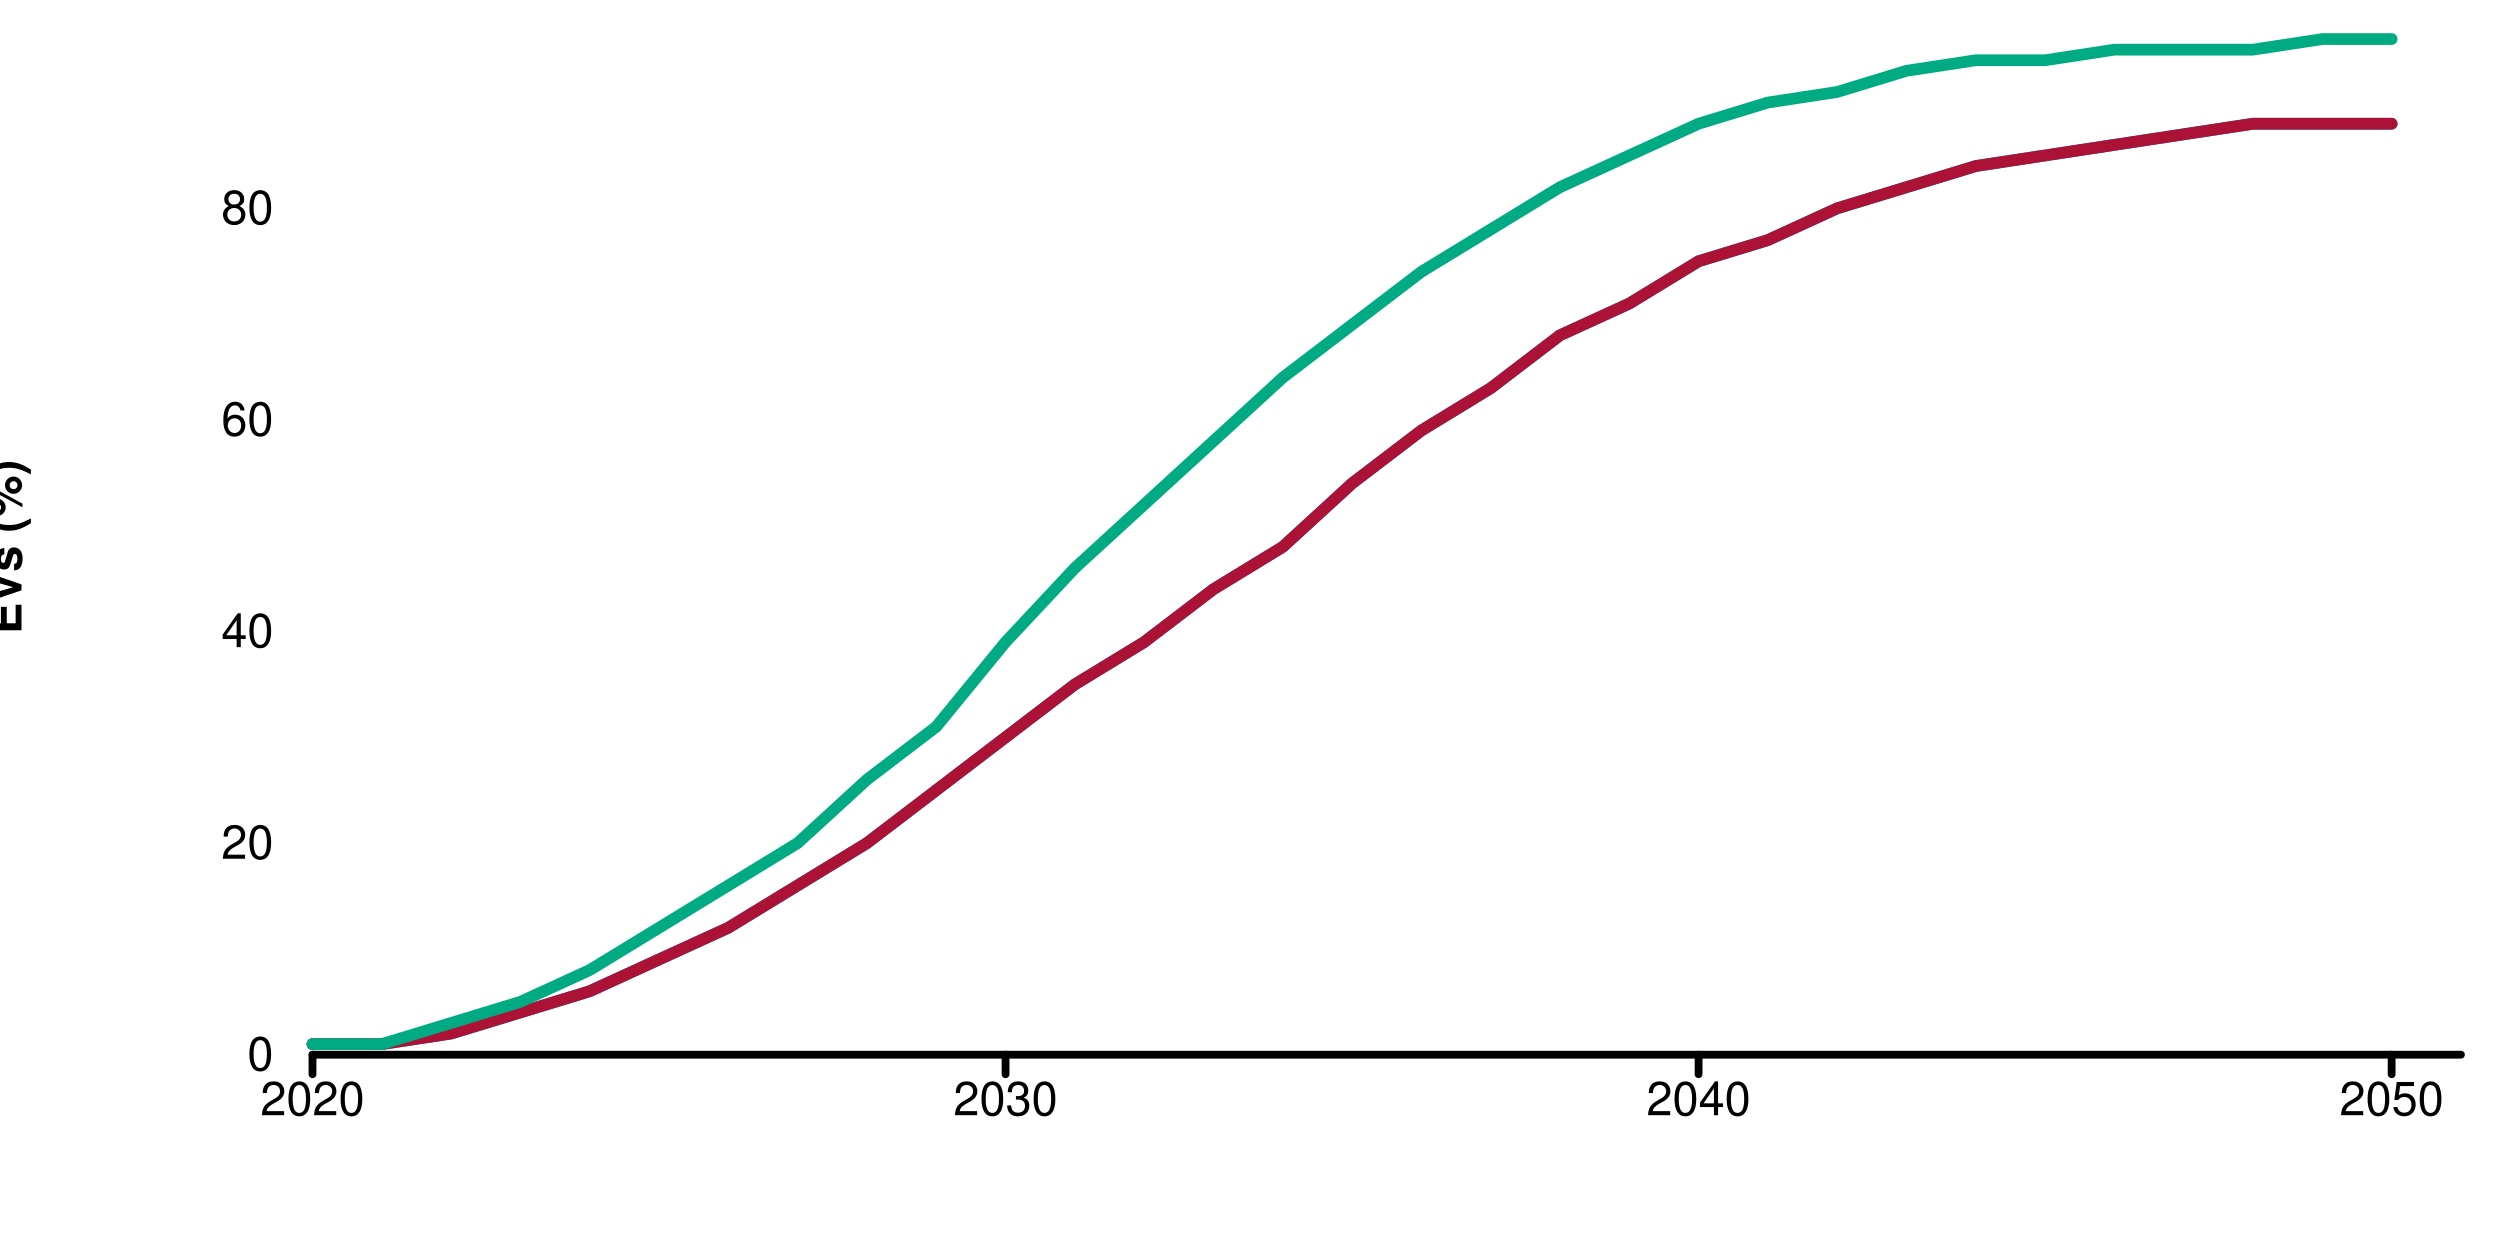
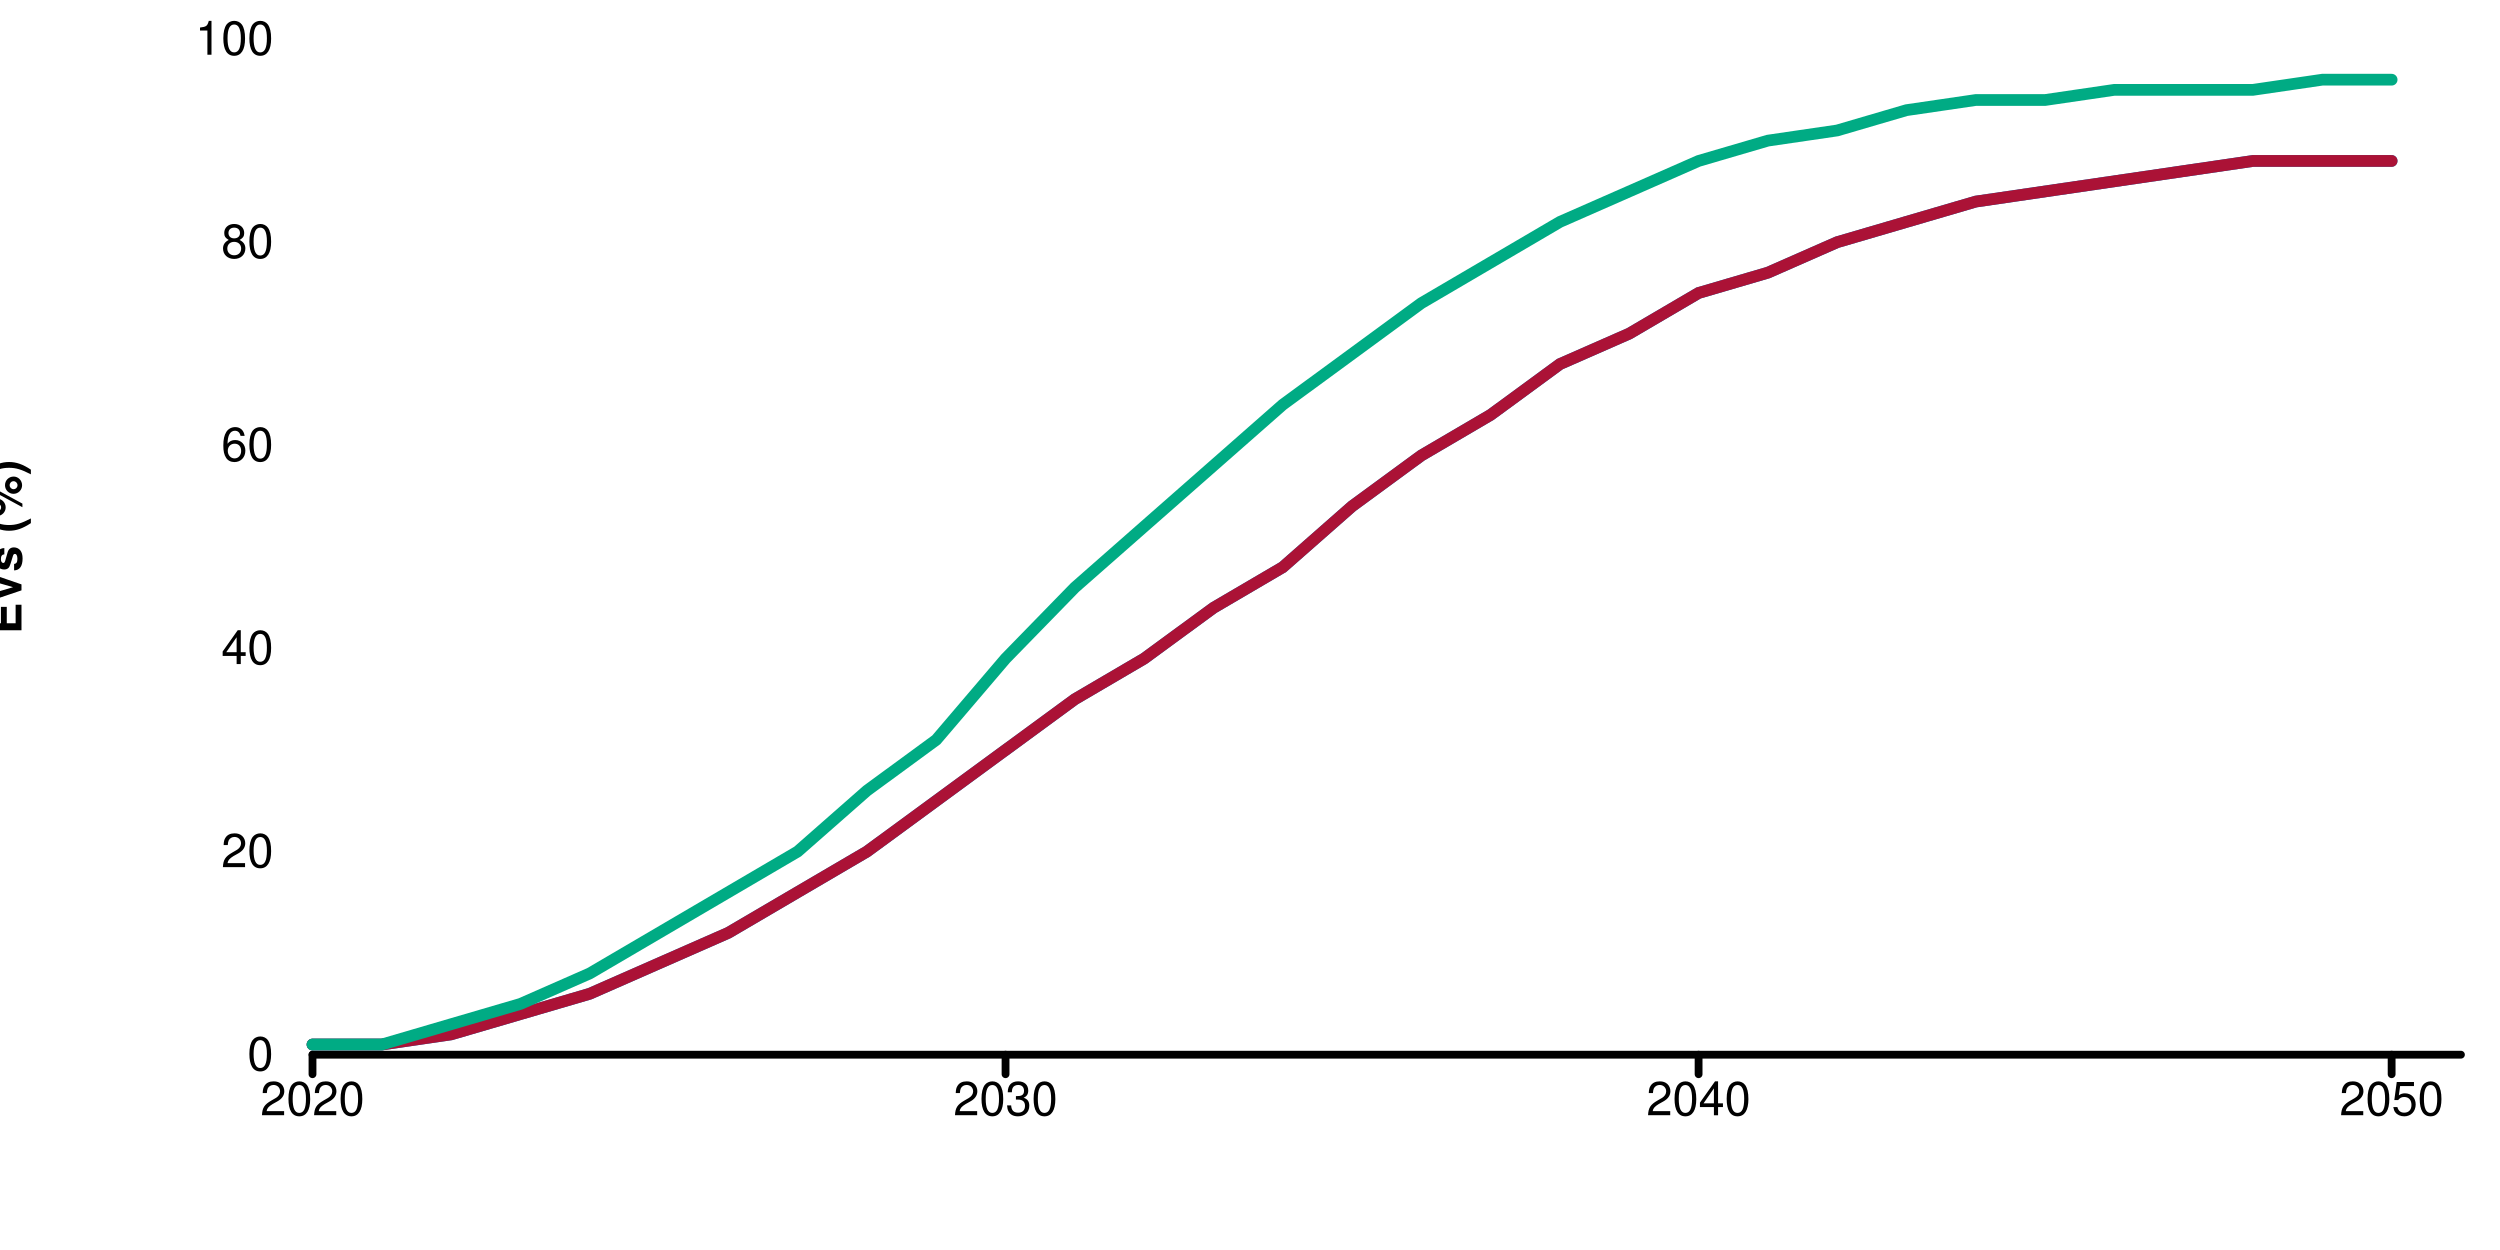
<svg xmlns="http://www.w3.org/2000/svg" width="640" height="320" viewBox="0 0 640 320" style="overflow:display" preserveAspectRatio="xMinYMin meet" overflow="visible">
  <defs>
    <style>
	.data-series path.line { fill-opacity: 0; }
	.data-series path.line.dotted { stroke-dasharray: 12 20 }
	.data-series circle { display: none; }
	.data-series:hover path.line, .data-series.on path.line { stroke-width: 5; }
	.data-series:hover circle, .data-series.on circle { display: inline; }
	.data-series circle:hover, .data-series circle.on { r: 6px!important; fill: black; }
	.grid { font-family: "Helvetica Neue",Helvetica,Arial,"Lucida Grande",sans-serif; }
	.grid line { stroke: rgb(0,0,0); stroke-width: 2; stroke-linecap: round; }
	.grid.grid-x text { text-anchor: middle; dominant-baseline: hanging; transform: translateY(10px); }
	.grid.grid-y text { text-anchor: end; dominant-baseline: middle; transform: translateX(-10px); }
	</style>
  </defs>
  <g class="grid grid-y">
    <line x1="80" y1="270" x2="630" y2="270" data-left="80" />
    <text x="80" y="270" text-anchor="end">0</text>
-     <text x="80" y="215.833" text-anchor="end">20</text>
-     <text x="80" y="161.667" text-anchor="end">40</text>
-     <text x="80" y="107.5" text-anchor="end">60</text>
-     <text x="80" y="53.333" text-anchor="end">80</text>
+     <text x="80" y="218" text-anchor="end">20</text>
+     <text x="80" y="166" text-anchor="end">40</text>
+     <text x="80" y="114" text-anchor="end">60</text>
+     <text x="80" y="62" text-anchor="end">80</text>
+     <text x="80" y="10" text-anchor="end">100</text>
    <text style="text-anchor:middle;dominant-baseline:hanging;font-weight:bold;transform: translateY(140px) rotate(-90deg);">EVs (%)</text>
  </g>
  <g class="grid grid-x">
    <line class="tick" x1="80" y1="270" x2="80" y2="275" />
    <text x="80" y="270" text-anchor="middle">2020</text>
    <line class="tick" x1="257.419" y1="270" x2="257.419" y2="275" />
    <text x="257.419" y="270" text-anchor="middle">2030</text>
    <line class="tick" x1="434.839" y1="270" x2="434.839" y2="275" />
    <text x="434.839" y="270" text-anchor="middle">2040</text>
    <line class="tick" x1="612.258" y1="270" x2="612.258" y2="275" />
    <text x="612.258" y="270" text-anchor="middle">2050</text>
    <text style="text-anchor:middle;dominant-baseline:hanging;font-weight:bold;transform: translateY(140px) rotate(-90deg);" />
  </g>
  <g data-scenario="high-hydrogen" class="data-series">
-     <path d="M 80.00,267.29L 97.74,267.29L 115.48,264.58L 133.23,259.17L 150.97,253.75L 168.71,245.62L 186.45,237.50L 204.19,226.67L 221.94,215.83L 239.68,202.29L 257.42,188.75L 275.16,175.21L 292.90,164.38L 310.65,150.83L 328.39,140.00L 346.13,123.75L 363.87,110.21L 381.61,99.38L 399.35,85.83L 417.10,77.71L 434.84,66.88L 452.58,61.46L 470.32,53.33L 488.06,47.92L 505.81,42.50L 523.55,39.79L 541.29,37.08L 559.03,34.38L 576.77,31.67L 594.52,31.67L 612.26,31.67" id="High hydrogen" class="line" stroke="#0085CA" stroke-width="3" stroke-linecap="round" />
-     <circle cx="80.00" cy="267.29" data-y="1" data-x="2020" r="4" fill="#0085CA" />
-     <circle cx="97.74" cy="267.29" data-y="1" data-x="2021" r="4" fill="#0085CA" />
-     <circle cx="115.48" cy="264.58" data-y="2" data-x="2022" r="4" fill="#0085CA" />
-     <circle cx="133.23" cy="259.17" data-y="4" data-x="2023" r="4" fill="#0085CA" />
-     <circle cx="150.97" cy="253.75" data-y="6" data-x="2024" r="4" fill="#0085CA" />
-     <circle cx="168.71" cy="245.62" data-y="9" data-x="2025" r="4" fill="#0085CA" />
-     <circle cx="186.45" cy="237.50" data-y="12" data-x="2026" r="4" fill="#0085CA" />
-     <circle cx="204.19" cy="226.67" data-y="16" data-x="2027" r="4" fill="#0085CA" />
-     <circle cx="221.94" cy="215.83" data-y="20" data-x="2028" r="4" fill="#0085CA" />
-     <circle cx="239.68" cy="202.29" data-y="25" data-x="2029" r="4" fill="#0085CA" />
-     <circle cx="257.42" cy="188.75" data-y="30" data-x="2030" r="4" fill="#0085CA" />
-     <circle cx="275.16" cy="175.21" data-y="35" data-x="2031" r="4" fill="#0085CA" />
-     <circle cx="292.90" cy="164.38" data-y="39" data-x="2032" r="4" fill="#0085CA" />
-     <circle cx="310.65" cy="150.83" data-y="44" data-x="2033" r="4" fill="#0085CA" />
-     <circle cx="328.39" cy="140.00" data-y="48" data-x="2034" r="4" fill="#0085CA" />
-     <circle cx="346.13" cy="123.75" data-y="54" data-x="2035" r="4" fill="#0085CA" />
-     <circle cx="363.87" cy="110.21" data-y="59" data-x="2036" r="4" fill="#0085CA" />
-     <circle cx="381.61" cy="99.38" data-y="63" data-x="2037" r="4" fill="#0085CA" />
-     <circle cx="399.35" cy="85.83" data-y="68" data-x="2038" r="4" fill="#0085CA" />
-     <circle cx="417.10" cy="77.71" data-y="71" data-x="2039" r="4" fill="#0085CA" />
-     <circle cx="434.84" cy="66.88" data-y="75" data-x="2040" r="4" fill="#0085CA" />
-     <circle cx="452.58" cy="61.46" data-y="77" data-x="2041" r="4" fill="#0085CA" />
-     <circle cx="470.32" cy="53.33" data-y="80" data-x="2042" r="4" fill="#0085CA" />
-     <circle cx="488.06" cy="47.92" data-y="82" data-x="2043" r="4" fill="#0085CA" />
-     <circle cx="505.81" cy="42.50" data-y="84" data-x="2044" r="4" fill="#0085CA" />
-     <circle cx="523.55" cy="39.79" data-y="85" data-x="2045" r="4" fill="#0085CA" />
-     <circle cx="541.29" cy="37.08" data-y="86" data-x="2046" r="4" fill="#0085CA" />
-     <circle cx="559.03" cy="34.38" data-y="87" data-x="2047" r="4" fill="#0085CA" />
-     <circle cx="576.77" cy="31.67" data-y="88" data-x="2048" r="4" fill="#0085CA" />
-     <circle cx="594.52" cy="31.67" data-y="88" data-x="2049" r="4" fill="#0085CA" />
-     <circle cx="612.26" cy="31.67" data-y="88" data-x="2050" r="4" fill="#0085CA" />
+     <path d="M 80.00,267.40L 97.74,267.40L 115.48,264.80L 133.23,259.60L 150.97,254.40L 168.71,246.60L 186.45,238.80L 204.19,228.40L 221.94,218.00L 239.68,205.00L 257.42,192.00L 275.16,179.00L 292.90,168.60L 310.65,155.60L 328.39,145.20L 346.13,129.60L 363.87,116.60L 381.61,106.20L 399.35,93.20L 417.10,85.40L 434.84,75.00L 452.58,69.80L 470.32,62.00L 488.06,56.80L 505.81,51.60L 523.55,49.00L 541.29,46.40L 559.03,43.80L 576.77,41.20L 594.52,41.20L 612.26,41.20" id="High hydrogen" class="line" stroke="#0085CA" stroke-width="3" stroke-linecap="round" />
+     <circle cx="80.00" cy="267.40" data-y="1" data-x="2020" r="4" fill="#0085CA" />
+     <circle cx="97.74" cy="267.40" data-y="1" data-x="2021" r="4" fill="#0085CA" />
+     <circle cx="115.48" cy="264.80" data-y="2" data-x="2022" r="4" fill="#0085CA" />
+     <circle cx="133.23" cy="259.60" data-y="4" data-x="2023" r="4" fill="#0085CA" />
+     <circle cx="150.97" cy="254.40" data-y="6" data-x="2024" r="4" fill="#0085CA" />
+     <circle cx="168.71" cy="246.60" data-y="9" data-x="2025" r="4" fill="#0085CA" />
+     <circle cx="186.45" cy="238.80" data-y="12" data-x="2026" r="4" fill="#0085CA" />
+     <circle cx="204.19" cy="228.40" data-y="16" data-x="2027" r="4" fill="#0085CA" />
+     <circle cx="221.94" cy="218.00" data-y="20" data-x="2028" r="4" fill="#0085CA" />
+     <circle cx="239.68" cy="205.00" data-y="25" data-x="2029" r="4" fill="#0085CA" />
+     <circle cx="257.42" cy="192.00" data-y="30" data-x="2030" r="4" fill="#0085CA" />
+     <circle cx="275.16" cy="179.00" data-y="35" data-x="2031" r="4" fill="#0085CA" />
+     <circle cx="292.90" cy="168.60" data-y="39" data-x="2032" r="4" fill="#0085CA" />
+     <circle cx="310.65" cy="155.60" data-y="44" data-x="2033" r="4" fill="#0085CA" />
+     <circle cx="328.39" cy="145.20" data-y="48" data-x="2034" r="4" fill="#0085CA" />
+     <circle cx="346.13" cy="129.60" data-y="54" data-x="2035" r="4" fill="#0085CA" />
+     <circle cx="363.87" cy="116.60" data-y="59" data-x="2036" r="4" fill="#0085CA" />
+     <circle cx="381.61" cy="106.20" data-y="63" data-x="2037" r="4" fill="#0085CA" />
+     <circle cx="399.35" cy="93.20" data-y="68" data-x="2038" r="4" fill="#0085CA" />
+     <circle cx="417.10" cy="85.40" data-y="71" data-x="2039" r="4" fill="#0085CA" />
+     <circle cx="434.84" cy="75.00" data-y="75" data-x="2040" r="4" fill="#0085CA" />
+     <circle cx="452.58" cy="69.80" data-y="77" data-x="2041" r="4" fill="#0085CA" />
+     <circle cx="470.32" cy="62.00" data-y="80" data-x="2042" r="4" fill="#0085CA" />
+     <circle cx="488.06" cy="56.80" data-y="82" data-x="2043" r="4" fill="#0085CA" />
+     <circle cx="505.81" cy="51.60" data-y="84" data-x="2044" r="4" fill="#0085CA" />
+     <circle cx="523.55" cy="49.00" data-y="85" data-x="2045" r="4" fill="#0085CA" />
+     <circle cx="541.29" cy="46.40" data-y="86" data-x="2046" r="4" fill="#0085CA" />
+     <circle cx="559.03" cy="43.80" data-y="87" data-x="2047" r="4" fill="#0085CA" />
+     <circle cx="576.77" cy="41.20" data-y="88" data-x="2048" r="4" fill="#0085CA" />
+     <circle cx="594.52" cy="41.20" data-y="88" data-x="2049" r="4" fill="#0085CA" />
+     <circle cx="612.26" cy="41.20" data-y="88" data-x="2050" r="4" fill="#0085CA" />
  </g>
  <g data-scenario="deep-electrification" class="data-series">
-     <path d="M 80.00,267.29L 97.74,267.29L 115.48,264.58L 133.23,259.17L 150.97,253.75L 168.71,245.62L 186.45,237.50L 204.19,226.67L 221.94,215.83L 239.68,202.29L 257.42,188.75L 275.16,175.21L 292.90,164.38L 310.65,150.83L 328.39,140.00L 346.13,123.75L 363.87,110.21L 381.61,99.38L 399.35,85.83L 417.10,77.71L 434.84,66.88L 452.58,61.46L 470.32,53.33L 488.06,47.92L 505.81,42.50L 523.55,39.79L 541.29,37.08L 559.03,34.38L 576.77,31.67L 594.52,31.67L 612.26,31.67" id="Deep electrification" class="line" stroke="#AB1236" stroke-width="3" stroke-linecap="round" />
-     <circle cx="80.00" cy="267.29" data-y="1" data-x="2020" r="4" fill="#AB1236" />
-     <circle cx="97.74" cy="267.29" data-y="1" data-x="2021" r="4" fill="#AB1236" />
-     <circle cx="115.48" cy="264.58" data-y="2" data-x="2022" r="4" fill="#AB1236" />
-     <circle cx="133.23" cy="259.17" data-y="4" data-x="2023" r="4" fill="#AB1236" />
-     <circle cx="150.97" cy="253.75" data-y="6" data-x="2024" r="4" fill="#AB1236" />
-     <circle cx="168.71" cy="245.62" data-y="9" data-x="2025" r="4" fill="#AB1236" />
-     <circle cx="186.45" cy="237.50" data-y="12" data-x="2026" r="4" fill="#AB1236" />
-     <circle cx="204.19" cy="226.67" data-y="16" data-x="2027" r="4" fill="#AB1236" />
-     <circle cx="221.94" cy="215.83" data-y="20" data-x="2028" r="4" fill="#AB1236" />
-     <circle cx="239.68" cy="202.29" data-y="25" data-x="2029" r="4" fill="#AB1236" />
-     <circle cx="257.42" cy="188.75" data-y="30" data-x="2030" r="4" fill="#AB1236" />
-     <circle cx="275.16" cy="175.21" data-y="35" data-x="2031" r="4" fill="#AB1236" />
-     <circle cx="292.90" cy="164.38" data-y="39" data-x="2032" r="4" fill="#AB1236" />
-     <circle cx="310.65" cy="150.83" data-y="44" data-x="2033" r="4" fill="#AB1236" />
-     <circle cx="328.39" cy="140.00" data-y="48" data-x="2034" r="4" fill="#AB1236" />
-     <circle cx="346.13" cy="123.75" data-y="54" data-x="2035" r="4" fill="#AB1236" />
-     <circle cx="363.87" cy="110.21" data-y="59" data-x="2036" r="4" fill="#AB1236" />
-     <circle cx="381.61" cy="99.38" data-y="63" data-x="2037" r="4" fill="#AB1236" />
-     <circle cx="399.35" cy="85.83" data-y="68" data-x="2038" r="4" fill="#AB1236" />
-     <circle cx="417.10" cy="77.71" data-y="71" data-x="2039" r="4" fill="#AB1236" />
-     <circle cx="434.84" cy="66.88" data-y="75" data-x="2040" r="4" fill="#AB1236" />
-     <circle cx="452.58" cy="61.46" data-y="77" data-x="2041" r="4" fill="#AB1236" />
-     <circle cx="470.32" cy="53.33" data-y="80" data-x="2042" r="4" fill="#AB1236" />
-     <circle cx="488.06" cy="47.92" data-y="82" data-x="2043" r="4" fill="#AB1236" />
-     <circle cx="505.81" cy="42.50" data-y="84" data-x="2044" r="4" fill="#AB1236" />
-     <circle cx="523.55" cy="39.79" data-y="85" data-x="2045" r="4" fill="#AB1236" />
-     <circle cx="541.29" cy="37.08" data-y="86" data-x="2046" r="4" fill="#AB1236" />
-     <circle cx="559.03" cy="34.38" data-y="87" data-x="2047" r="4" fill="#AB1236" />
-     <circle cx="576.77" cy="31.67" data-y="88" data-x="2048" r="4" fill="#AB1236" />
-     <circle cx="594.52" cy="31.67" data-y="88" data-x="2049" r="4" fill="#AB1236" />
-     <circle cx="612.26" cy="31.67" data-y="88" data-x="2050" r="4" fill="#AB1236" />
+     <path d="M 80.00,267.40L 97.74,267.40L 115.48,264.80L 133.23,259.60L 150.97,254.40L 168.71,246.60L 186.45,238.80L 204.19,228.40L 221.94,218.00L 239.68,205.00L 257.42,192.00L 275.16,179.00L 292.90,168.60L 310.65,155.60L 328.39,145.20L 346.13,129.60L 363.87,116.60L 381.61,106.20L 399.35,93.20L 417.10,85.40L 434.84,75.00L 452.58,69.80L 470.32,62.00L 488.06,56.80L 505.81,51.60L 523.55,49.00L 541.29,46.40L 559.03,43.80L 576.77,41.20L 594.52,41.20L 612.26,41.20" id="Deep electrification" class="line" stroke="#AB1236" stroke-width="3" stroke-linecap="round" />
+     <circle cx="80.00" cy="267.40" data-y="1" data-x="2020" r="4" fill="#AB1236" />
+     <circle cx="97.74" cy="267.40" data-y="1" data-x="2021" r="4" fill="#AB1236" />
+     <circle cx="115.48" cy="264.80" data-y="2" data-x="2022" r="4" fill="#AB1236" />
+     <circle cx="133.23" cy="259.60" data-y="4" data-x="2023" r="4" fill="#AB1236" />
+     <circle cx="150.97" cy="254.40" data-y="6" data-x="2024" r="4" fill="#AB1236" />
+     <circle cx="168.71" cy="246.60" data-y="9" data-x="2025" r="4" fill="#AB1236" />
+     <circle cx="186.45" cy="238.80" data-y="12" data-x="2026" r="4" fill="#AB1236" />
+     <circle cx="204.19" cy="228.40" data-y="16" data-x="2027" r="4" fill="#AB1236" />
+     <circle cx="221.94" cy="218.00" data-y="20" data-x="2028" r="4" fill="#AB1236" />
+     <circle cx="239.68" cy="205.00" data-y="25" data-x="2029" r="4" fill="#AB1236" />
+     <circle cx="257.42" cy="192.00" data-y="30" data-x="2030" r="4" fill="#AB1236" />
+     <circle cx="275.16" cy="179.00" data-y="35" data-x="2031" r="4" fill="#AB1236" />
+     <circle cx="292.90" cy="168.60" data-y="39" data-x="2032" r="4" fill="#AB1236" />
+     <circle cx="310.65" cy="155.60" data-y="44" data-x="2033" r="4" fill="#AB1236" />
+     <circle cx="328.39" cy="145.20" data-y="48" data-x="2034" r="4" fill="#AB1236" />
+     <circle cx="346.13" cy="129.60" data-y="54" data-x="2035" r="4" fill="#AB1236" />
+     <circle cx="363.87" cy="116.60" data-y="59" data-x="2036" r="4" fill="#AB1236" />
+     <circle cx="381.61" cy="106.20" data-y="63" data-x="2037" r="4" fill="#AB1236" />
+     <circle cx="399.35" cy="93.20" data-y="68" data-x="2038" r="4" fill="#AB1236" />
+     <circle cx="417.10" cy="85.40" data-y="71" data-x="2039" r="4" fill="#AB1236" />
+     <circle cx="434.84" cy="75.00" data-y="75" data-x="2040" r="4" fill="#AB1236" />
+     <circle cx="452.58" cy="69.80" data-y="77" data-x="2041" r="4" fill="#AB1236" />
+     <circle cx="470.32" cy="62.00" data-y="80" data-x="2042" r="4" fill="#AB1236" />
+     <circle cx="488.06" cy="56.80" data-y="82" data-x="2043" r="4" fill="#AB1236" />
+     <circle cx="505.81" cy="51.60" data-y="84" data-x="2044" r="4" fill="#AB1236" />
+     <circle cx="523.55" cy="49.00" data-y="85" data-x="2045" r="4" fill="#AB1236" />
+     <circle cx="541.29" cy="46.40" data-y="86" data-x="2046" r="4" fill="#AB1236" />
+     <circle cx="559.03" cy="43.80" data-y="87" data-x="2047" r="4" fill="#AB1236" />
+     <circle cx="576.77" cy="41.20" data-y="88" data-x="2048" r="4" fill="#AB1236" />
+     <circle cx="594.52" cy="41.20" data-y="88" data-x="2049" r="4" fill="#AB1236" />
+     <circle cx="612.26" cy="41.20" data-y="88" data-x="2050" r="4" fill="#AB1236" />
  </g>
  <g data-scenario="net-zero" class="data-series">
-     <path d="M 80.00,267.29L 97.74,267.29L 115.48,261.88L 133.23,256.46L 150.97,248.33L 168.71,237.50L 186.45,226.67L 204.19,215.83L 221.94,199.58L 239.68,186.04L 257.42,164.38L 275.16,145.42L 292.90,129.17L 310.65,112.92L 328.39,96.67L 346.13,83.12L 363.87,69.58L 381.61,58.75L 399.35,47.92L 417.10,39.79L 434.84,31.67L 452.58,26.25L 470.32,23.54L 488.06,18.12L 505.81,15.42L 523.55,15.42L 541.29,12.71L 559.03,12.71L 576.77,12.71L 594.52,10.00L 612.26,10.00" id="Early net zero" class="line" stroke="#00AB84" stroke-width="3" stroke-linecap="round" />
-     <circle cx="80.00" cy="267.29" data-y="1" data-x="2020" r="4" fill="#00AB84" />
-     <circle cx="97.74" cy="267.29" data-y="1" data-x="2021" r="4" fill="#00AB84" />
-     <circle cx="115.48" cy="261.88" data-y="3" data-x="2022" r="4" fill="#00AB84" />
-     <circle cx="133.23" cy="256.46" data-y="5" data-x="2023" r="4" fill="#00AB84" />
-     <circle cx="150.97" cy="248.33" data-y="8" data-x="2024" r="4" fill="#00AB84" />
-     <circle cx="168.71" cy="237.50" data-y="12" data-x="2025" r="4" fill="#00AB84" />
-     <circle cx="186.45" cy="226.67" data-y="16" data-x="2026" r="4" fill="#00AB84" />
-     <circle cx="204.19" cy="215.83" data-y="20" data-x="2027" r="4" fill="#00AB84" />
-     <circle cx="221.94" cy="199.58" data-y="26" data-x="2028" r="4" fill="#00AB84" />
-     <circle cx="239.68" cy="186.04" data-y="31" data-x="2029" r="4" fill="#00AB84" />
-     <circle cx="257.42" cy="164.38" data-y="39" data-x="2030" r="4" fill="#00AB84" />
-     <circle cx="275.16" cy="145.42" data-y="46" data-x="2031" r="4" fill="#00AB84" />
-     <circle cx="292.90" cy="129.17" data-y="52" data-x="2032" r="4" fill="#00AB84" />
-     <circle cx="310.65" cy="112.92" data-y="58" data-x="2033" r="4" fill="#00AB84" />
-     <circle cx="328.39" cy="96.67" data-y="64" data-x="2034" r="4" fill="#00AB84" />
-     <circle cx="346.13" cy="83.12" data-y="69" data-x="2035" r="4" fill="#00AB84" />
-     <circle cx="363.87" cy="69.58" data-y="74" data-x="2036" r="4" fill="#00AB84" />
-     <circle cx="381.61" cy="58.75" data-y="78" data-x="2037" r="4" fill="#00AB84" />
-     <circle cx="399.35" cy="47.92" data-y="82" data-x="2038" r="4" fill="#00AB84" />
-     <circle cx="417.10" cy="39.79" data-y="85" data-x="2039" r="4" fill="#00AB84" />
-     <circle cx="434.84" cy="31.67" data-y="88" data-x="2040" r="4" fill="#00AB84" />
-     <circle cx="452.58" cy="26.25" data-y="90" data-x="2041" r="4" fill="#00AB84" />
-     <circle cx="470.32" cy="23.54" data-y="91" data-x="2042" r="4" fill="#00AB84" />
-     <circle cx="488.06" cy="18.12" data-y="93" data-x="2043" r="4" fill="#00AB84" />
-     <circle cx="505.81" cy="15.42" data-y="94" data-x="2044" r="4" fill="#00AB84" />
-     <circle cx="523.55" cy="15.42" data-y="94" data-x="2045" r="4" fill="#00AB84" />
-     <circle cx="541.29" cy="12.71" data-y="95" data-x="2046" r="4" fill="#00AB84" />
-     <circle cx="559.03" cy="12.71" data-y="95" data-x="2047" r="4" fill="#00AB84" />
-     <circle cx="576.77" cy="12.71" data-y="95" data-x="2048" r="4" fill="#00AB84" />
-     <circle cx="594.52" cy="10.00" data-y="96" data-x="2049" r="4" fill="#00AB84" />
-     <circle cx="612.26" cy="10.00" data-y="96" data-x="2050" r="4" fill="#00AB84" />
+     <path d="M 80.00,267.40L 97.74,267.40L 115.48,262.20L 133.23,257.00L 150.97,249.20L 168.71,238.80L 186.45,228.40L 204.19,218.00L 221.94,202.40L 239.68,189.40L 257.42,168.60L 275.16,150.40L 292.90,134.80L 310.65,119.20L 328.39,103.60L 346.13,90.60L 363.87,77.60L 381.61,67.20L 399.35,56.80L 417.10,49.00L 434.84,41.20L 452.58,36.00L 470.32,33.40L 488.06,28.20L 505.81,25.60L 523.55,25.60L 541.29,23.00L 559.03,23.00L 576.77,23.00L 594.52,20.40L 612.26,20.40" id="Early net zero" class="line" stroke="#00AB84" stroke-width="3" stroke-linecap="round" />
+     <circle cx="80.00" cy="267.40" data-y="1" data-x="2020" r="4" fill="#00AB84" />
+     <circle cx="97.74" cy="267.40" data-y="1" data-x="2021" r="4" fill="#00AB84" />
+     <circle cx="115.48" cy="262.20" data-y="3" data-x="2022" r="4" fill="#00AB84" />
+     <circle cx="133.23" cy="257.00" data-y="5" data-x="2023" r="4" fill="#00AB84" />
+     <circle cx="150.97" cy="249.20" data-y="8" data-x="2024" r="4" fill="#00AB84" />
+     <circle cx="168.71" cy="238.80" data-y="12" data-x="2025" r="4" fill="#00AB84" />
+     <circle cx="186.45" cy="228.40" data-y="16" data-x="2026" r="4" fill="#00AB84" />
+     <circle cx="204.19" cy="218.00" data-y="20" data-x="2027" r="4" fill="#00AB84" />
+     <circle cx="221.94" cy="202.40" data-y="26" data-x="2028" r="4" fill="#00AB84" />
+     <circle cx="239.68" cy="189.40" data-y="31" data-x="2029" r="4" fill="#00AB84" />
+     <circle cx="257.42" cy="168.60" data-y="39" data-x="2030" r="4" fill="#00AB84" />
+     <circle cx="275.16" cy="150.40" data-y="46" data-x="2031" r="4" fill="#00AB84" />
+     <circle cx="292.90" cy="134.80" data-y="52" data-x="2032" r="4" fill="#00AB84" />
+     <circle cx="310.65" cy="119.20" data-y="58" data-x="2033" r="4" fill="#00AB84" />
+     <circle cx="328.39" cy="103.60" data-y="64" data-x="2034" r="4" fill="#00AB84" />
+     <circle cx="346.13" cy="90.60" data-y="69" data-x="2035" r="4" fill="#00AB84" />
+     <circle cx="363.87" cy="77.60" data-y="74" data-x="2036" r="4" fill="#00AB84" />
+     <circle cx="381.61" cy="67.20" data-y="78" data-x="2037" r="4" fill="#00AB84" />
+     <circle cx="399.35" cy="56.80" data-y="82" data-x="2038" r="4" fill="#00AB84" />
+     <circle cx="417.10" cy="49.00" data-y="85" data-x="2039" r="4" fill="#00AB84" />
+     <circle cx="434.84" cy="41.20" data-y="88" data-x="2040" r="4" fill="#00AB84" />
+     <circle cx="452.58" cy="36.00" data-y="90" data-x="2041" r="4" fill="#00AB84" />
+     <circle cx="470.32" cy="33.40" data-y="91" data-x="2042" r="4" fill="#00AB84" />
+     <circle cx="488.06" cy="28.20" data-y="93" data-x="2043" r="4" fill="#00AB84" />
+     <circle cx="505.81" cy="25.60" data-y="94" data-x="2044" r="4" fill="#00AB84" />
+     <circle cx="523.55" cy="25.60" data-y="94" data-x="2045" r="4" fill="#00AB84" />
+     <circle cx="541.29" cy="23.00" data-y="95" data-x="2046" r="4" fill="#00AB84" />
+     <circle cx="559.03" cy="23.00" data-y="95" data-x="2047" r="4" fill="#00AB84" />
+     <circle cx="576.77" cy="23.00" data-y="95" data-x="2048" r="4" fill="#00AB84" />
+     <circle cx="594.52" cy="20.40" data-y="96" data-x="2049" r="4" fill="#00AB84" />
+     <circle cx="612.26" cy="20.40" data-y="96" data-x="2050" r="4" fill="#00AB84" />
  </g>
</svg>
